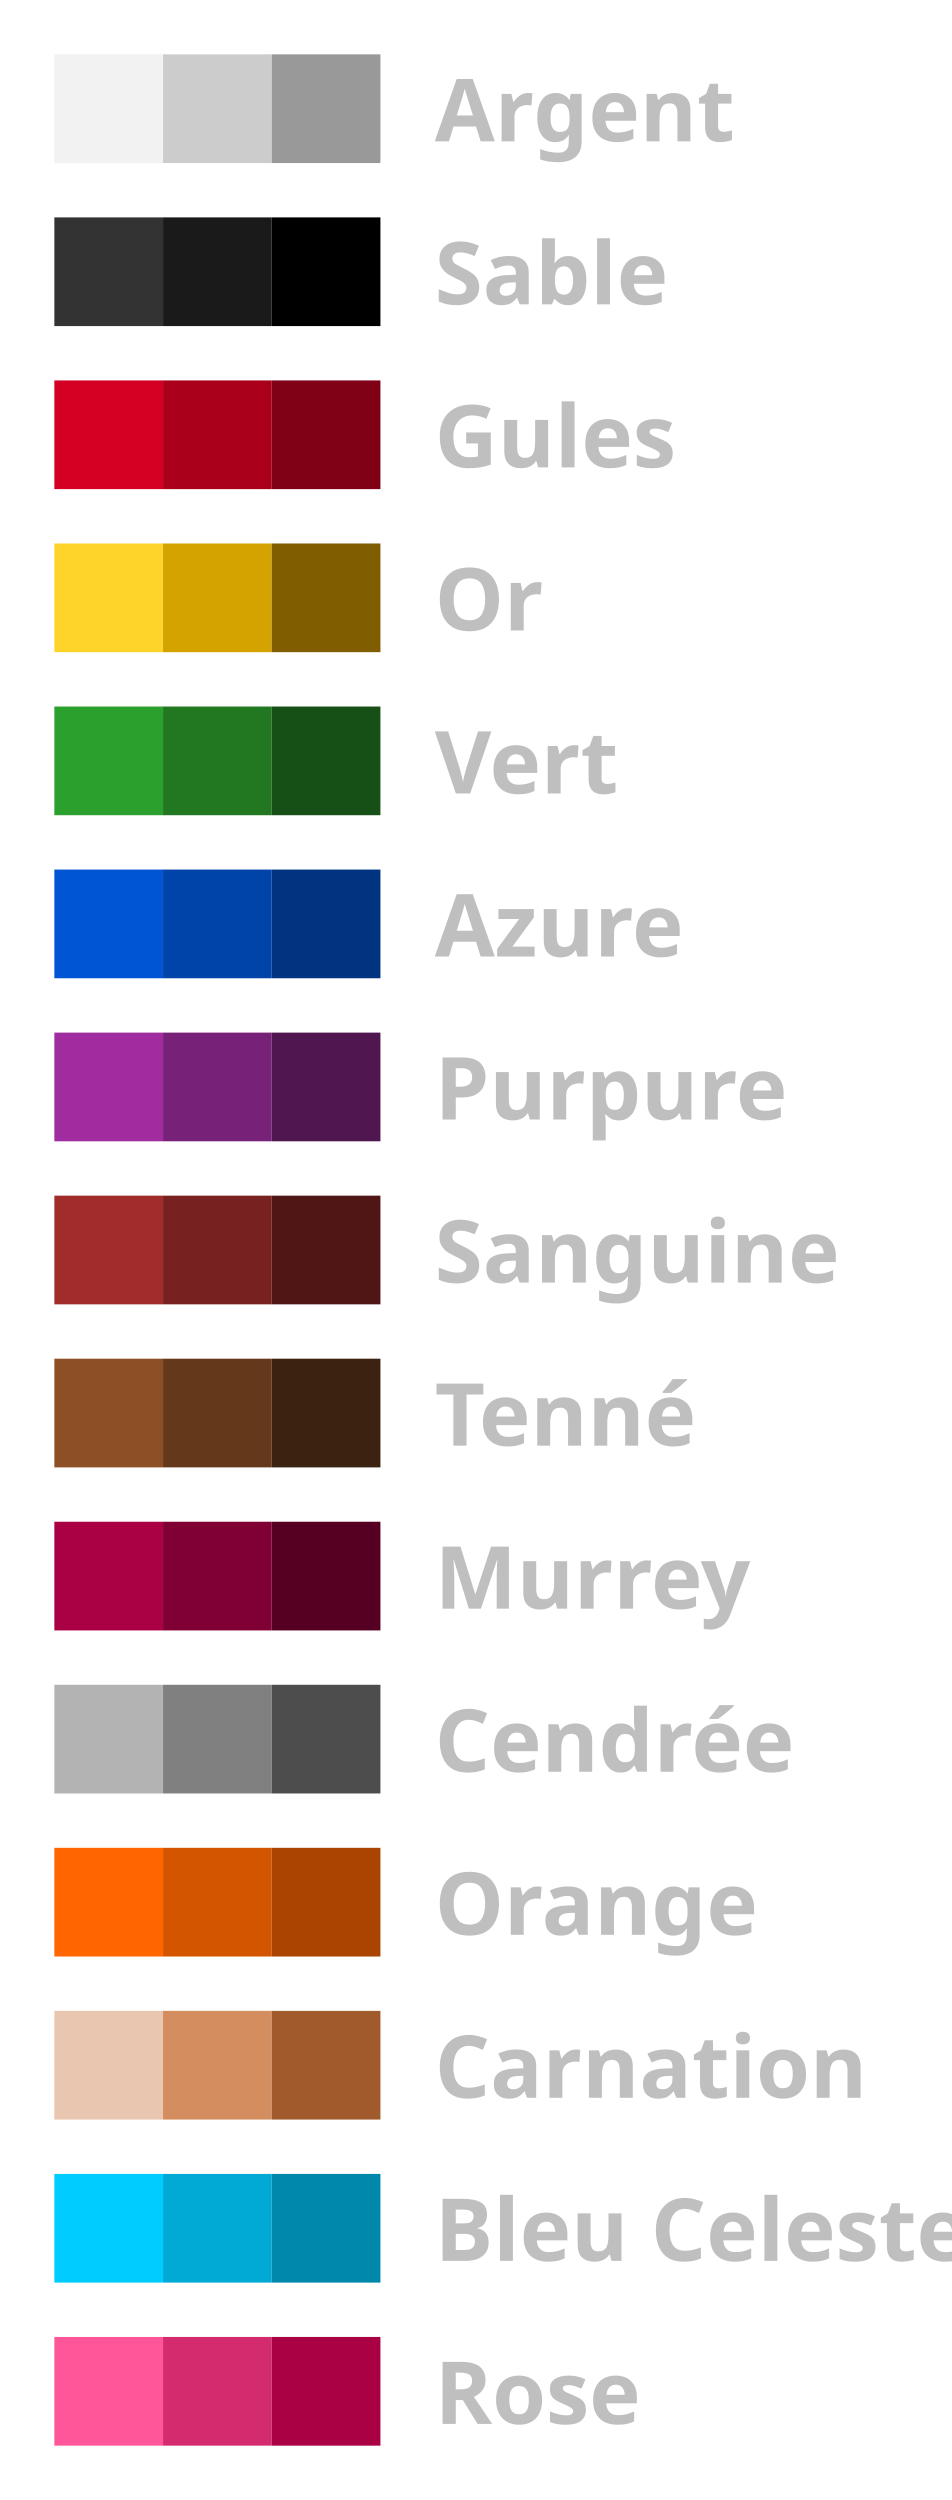
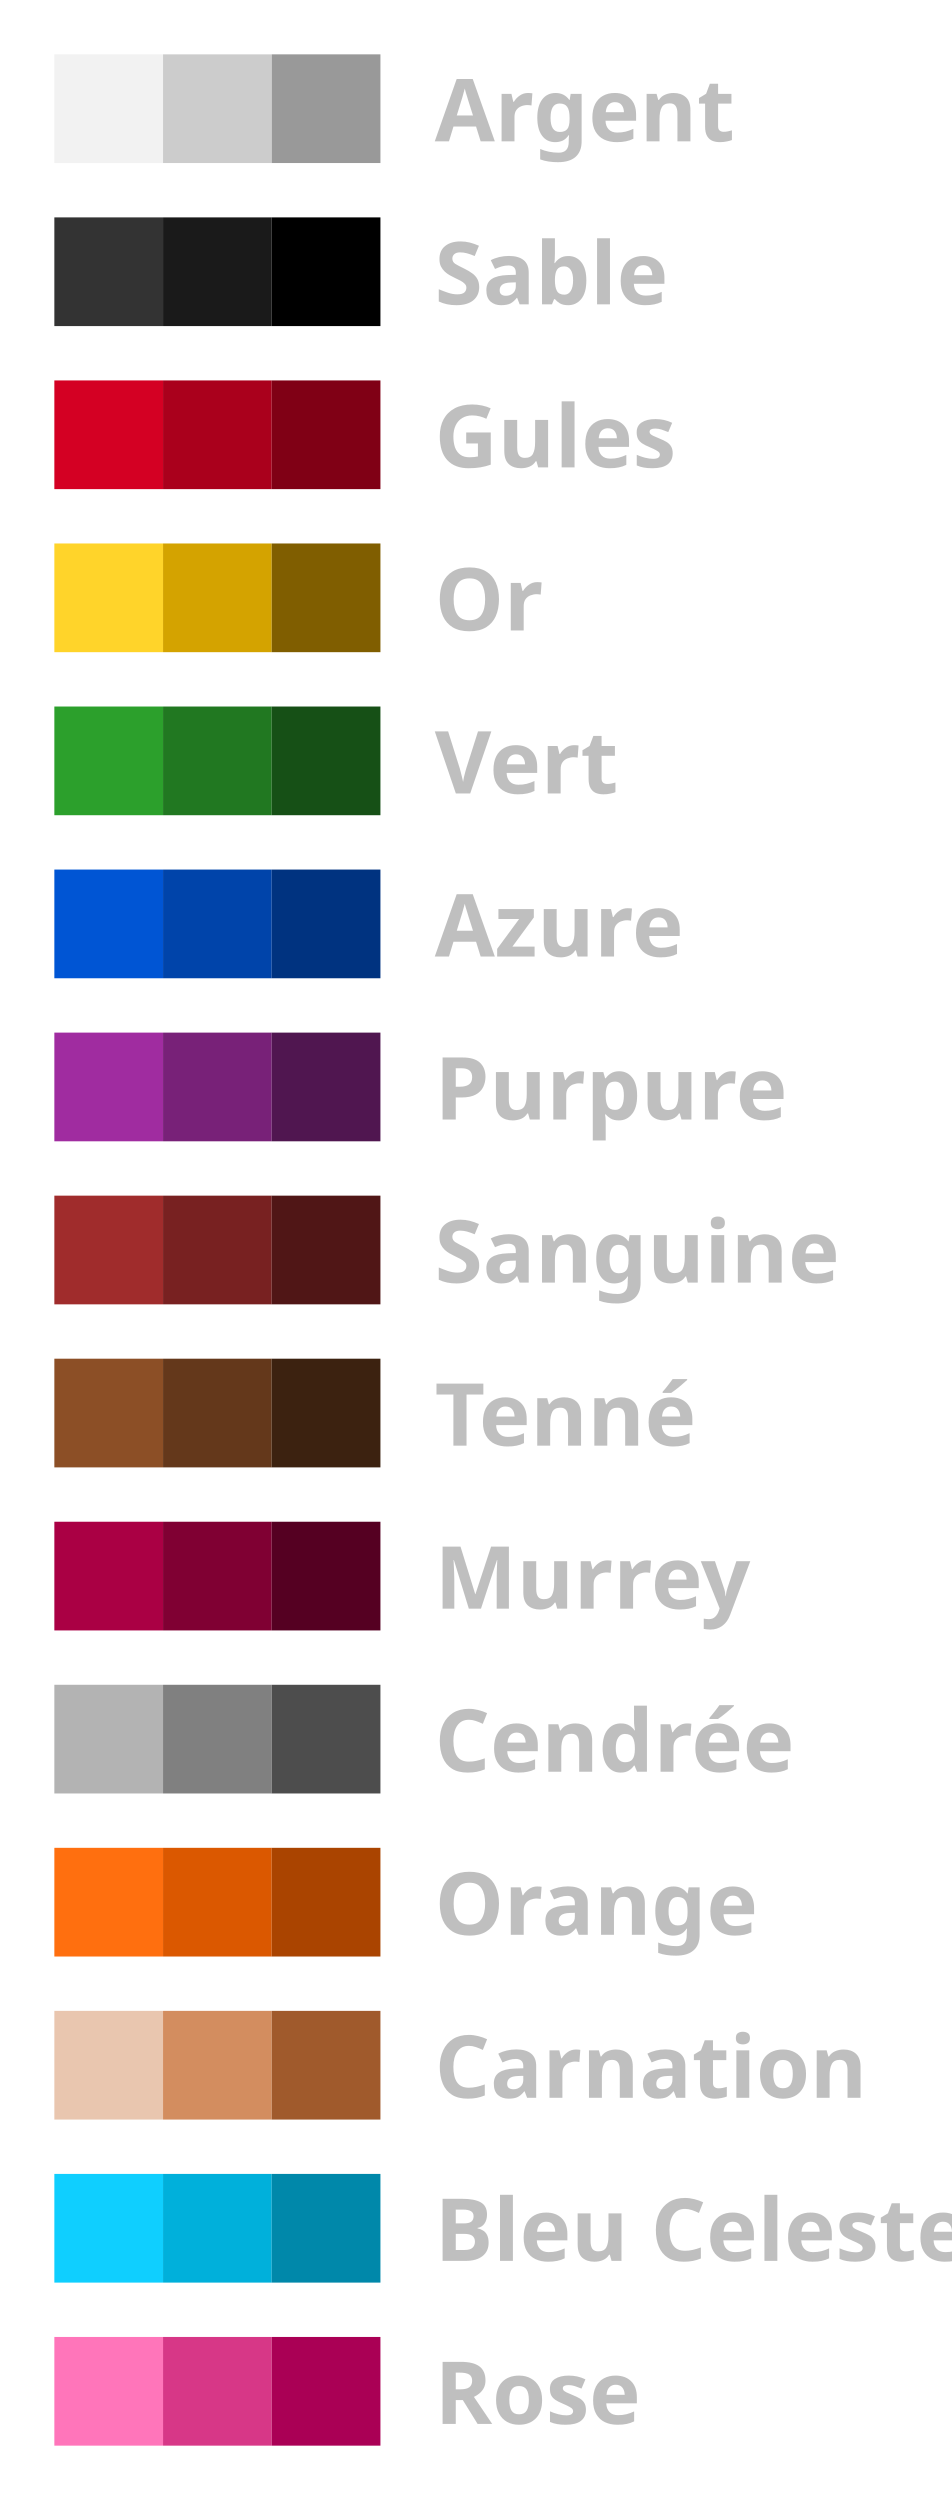
<svg xmlns="http://www.w3.org/2000/svg" width="175" height="460" version="1.1" viewBox="0 0 175 460">
-   <g>
-     <rect x="10" y="430" width="20" height="20" fill="#f59" />
-     <rect x="30" y="430" width="20" height="20" fill="#d42a6e" />
-     <rect x="50" y="430" width="20" height="20" fill="#a04" />
-     <rect x="10" y="400" width="20" height="20" fill="#0cf" />
-     <rect x="30" y="400" width="20" height="20" fill="#00aad4" />
-     <rect x="50" y="400" width="20" height="20" fill="#08a" />
-     <rect x="10" y="370" width="20" height="20" fill="#e9c6af" />
-     <rect x="30" y="370" width="20" height="20" fill="#d38d5f" />
-     <rect x="50" y="370" width="20" height="20" fill="#a05a2c" />
-     <rect x="10" y="340" width="20" height="20" fill="#f60" />
-     <rect x="30" y="340" width="20" height="20" fill="#d45500" />
-     <rect x="50" y="340" width="20" height="20" fill="#a40" />
-     <rect x="10" y="310" width="20" height="20" fill="#b3b3b3" />
-     <rect x="30" y="310" width="20" height="20" fill="#808080" />
-     <rect x="50" y="310" width="20" height="20" fill="#4d4d4d" />
-     <rect x="10" y="280" width="20" height="20" fill="#a04" />
-     <rect x="30" y="280" width="20" height="20" fill="#800033" />
-     <rect x="50" y="280" width="20" height="20" fill="#502" />
-     <rect x="10" y="250" width="20" height="20" fill="#8c4f26" />
-     <rect x="30" y="250" width="20" height="20" fill="#64381b" />
-     <rect x="50" y="250" width="20" height="20" fill="#3c2210" />
-     <rect x="10" y="220" width="20" height="20" fill="#a02c2c" />
-     <rect x="30" y="220" width="20" height="20" fill="#782121" />
-     <rect x="50" y="220" width="20" height="20" fill="#501616" />
-     <rect x="10" y="190" width="20" height="20" fill="#a02ca0" />
-     <rect x="30" y="190" width="20" height="20" fill="#782178" />
-     <rect x="50" y="190" width="20" height="20" fill="#501650" />
-     <rect x="10" y="160" width="20" height="20" fill="#0055d4" />
-     <rect x="30" y="160" width="20" height="20" fill="#04a" />
-     <rect x="50" y="160" width="20" height="20" fill="#003380" />
-     <rect x="10" y="130" width="20" height="20" fill="#2ca02c" />
-     <rect x="30" y="130" width="20" height="20" fill="#217821" />
-     <rect x="50" y="130" width="20" height="20" fill="#165016" />
-     <rect x="10" y="100" width="20" height="20" fill="#ffd42a" />
-     <rect x="30" y="100" width="20" height="20" fill="#d4a300" />
-     <rect x="50" y="100" width="20" height="20" fill="#805e00" />
-     <rect x="10" y="70" width="20" height="20" fill="#d40023" />
-     <rect x="30" y="70" width="20" height="20" fill="#aa001c" />
-     <rect x="50" y="70" width="20" height="20" fill="#800015" />
-     <rect x="10" y="40" width="20" height="20" fill="#333" />
-     <rect x="30" y="40" width="20" height="20" fill="#1a1a1a" />
-     <rect x="50" y="40" width="20" height="20" />
-   </g>
+   <rect x="10" y="430" width="20" height="20" fill="#ff75ba" />
+   <rect x="30" y="430" width="20" height="20" fill="#d73787" />
+   <rect x="50" y="430" width="20" height="20" fill="#a05" />
+   <rect x="10" y="400" width="20" height="20" fill="#0fcfff" />
+   <rect x="30" y="400" width="20" height="20" fill="#00b0db" />
+   <rect x="50" y="400" width="20" height="20" fill="#08a" />
+   <rect x="10" y="370" width="20" height="20" fill="#e9c6af" />
+   <rect x="30" y="370" width="20" height="20" fill="#d38d5f" />
+   <rect x="50" y="370" width="20" height="20" fill="#a05a2c" />
+   <rect x="10" y="340" width="20" height="20" fill="#ff6f0f" />
+   <rect x="30" y="340" width="20" height="20" fill="#db5800" />
+   <rect x="50" y="340" width="20" height="20" fill="#a40" />
+   <rect x="10" y="310" width="20" height="20" fill="#b3b3b3" />
+   <rect x="30" y="310" width="20" height="20" fill="#808080" />
+   <rect x="50" y="310" width="20" height="20" fill="#4d4d4d" />
+   <rect x="10" y="280" width="20" height="20" fill="#a04" />
+   <rect x="30" y="280" width="20" height="20" fill="#800033" />
+   <rect x="50" y="280" width="20" height="20" fill="#502" />
+   <rect x="10" y="250" width="20" height="20" fill="#8c4f26" />
+   <rect x="30" y="250" width="20" height="20" fill="#64381b" />
+   <rect x="50" y="250" width="20" height="20" fill="#3c2210" />
+   <rect x="10" y="220" width="20" height="20" fill="#a02c2c" />
+   <rect x="30" y="220" width="20" height="20" fill="#782121" />
+   <rect x="50" y="220" width="20" height="20" fill="#501616" />
+   <rect x="10" y="190" width="20" height="20" fill="#a02ca0" />
+   <rect x="30" y="190" width="20" height="20" fill="#782178" />
+   <rect x="50" y="190" width="20" height="20" fill="#501650" />
+   <rect x="10" y="160" width="20" height="20" fill="#0055d4" />
+   <rect x="30" y="160" width="20" height="20" fill="#04a" />
+   <rect x="50" y="160" width="20" height="20" fill="#003380" />
+   <rect x="10" y="130" width="20" height="20" fill="#2ca02c" />
+   <rect x="30" y="130" width="20" height="20" fill="#217821" />
+   <rect x="50" y="130" width="20" height="20" fill="#165016" />
+   <rect x="10" y="100" width="20" height="20" fill="#ffd42a" />
+   <rect x="30" y="100" width="20" height="20" fill="#d4a300" />
+   <rect x="50" y="100" width="20" height="20" fill="#805e00" />
+   <rect x="10" y="70" width="20" height="20" fill="#d40023" />
+   <rect x="30" y="70" width="20" height="20" fill="#aa001c" />
+   <rect x="50" y="70" width="20" height="20" fill="#800015" />
+   <rect x="10" y="40" width="20" height="20" fill="#333" />
+   <rect x="30" y="40" width="20" height="20" fill="#1a1a1a" />
+   <rect x="50" y="40" width="20" height="20" />
  <rect x="10" y="10" width="20" height="20" fill="#f2f2f2" />
  <rect x="30" y="10" width="20" height="20" fill="#ccc" />
  <rect x="50" y="10" width="20" height="20" fill="#999" />
  <text fill="#80808080" font-family="'Fira Sans', sans-serif" font-size="16px" font-weight="bold" stroke-linecap="round" stroke-linejoin="round" xml:space="default">
    <tspan x="80" y="26">Argent</tspan>
    <tspan x="80" y="56">Sable</tspan>
    <tspan x="80" y="86">Gules</tspan>
    <tspan x="80" y="116">Or</tspan>
    <tspan x="80" y="146">Vert</tspan>
    <tspan x="80" y="176">Azure</tspan>
    <tspan x="80" y="206">Purpure</tspan>
    <tspan x="80" y="236">Sanguine</tspan>
    <tspan x="80" y="266">Tenné</tspan>
    <tspan x="80" y="296">Murrey</tspan>
    <tspan x="80" y="326">Cendrée</tspan>
    <tspan x="80" y="356">Orange</tspan>
    <tspan x="80" y="386">Carnation</tspan>
    <tspan x="80" y="416">Bleu Celeste</tspan>
    <tspan x="80" y="446">Rose</tspan>
  </text>
</svg>
